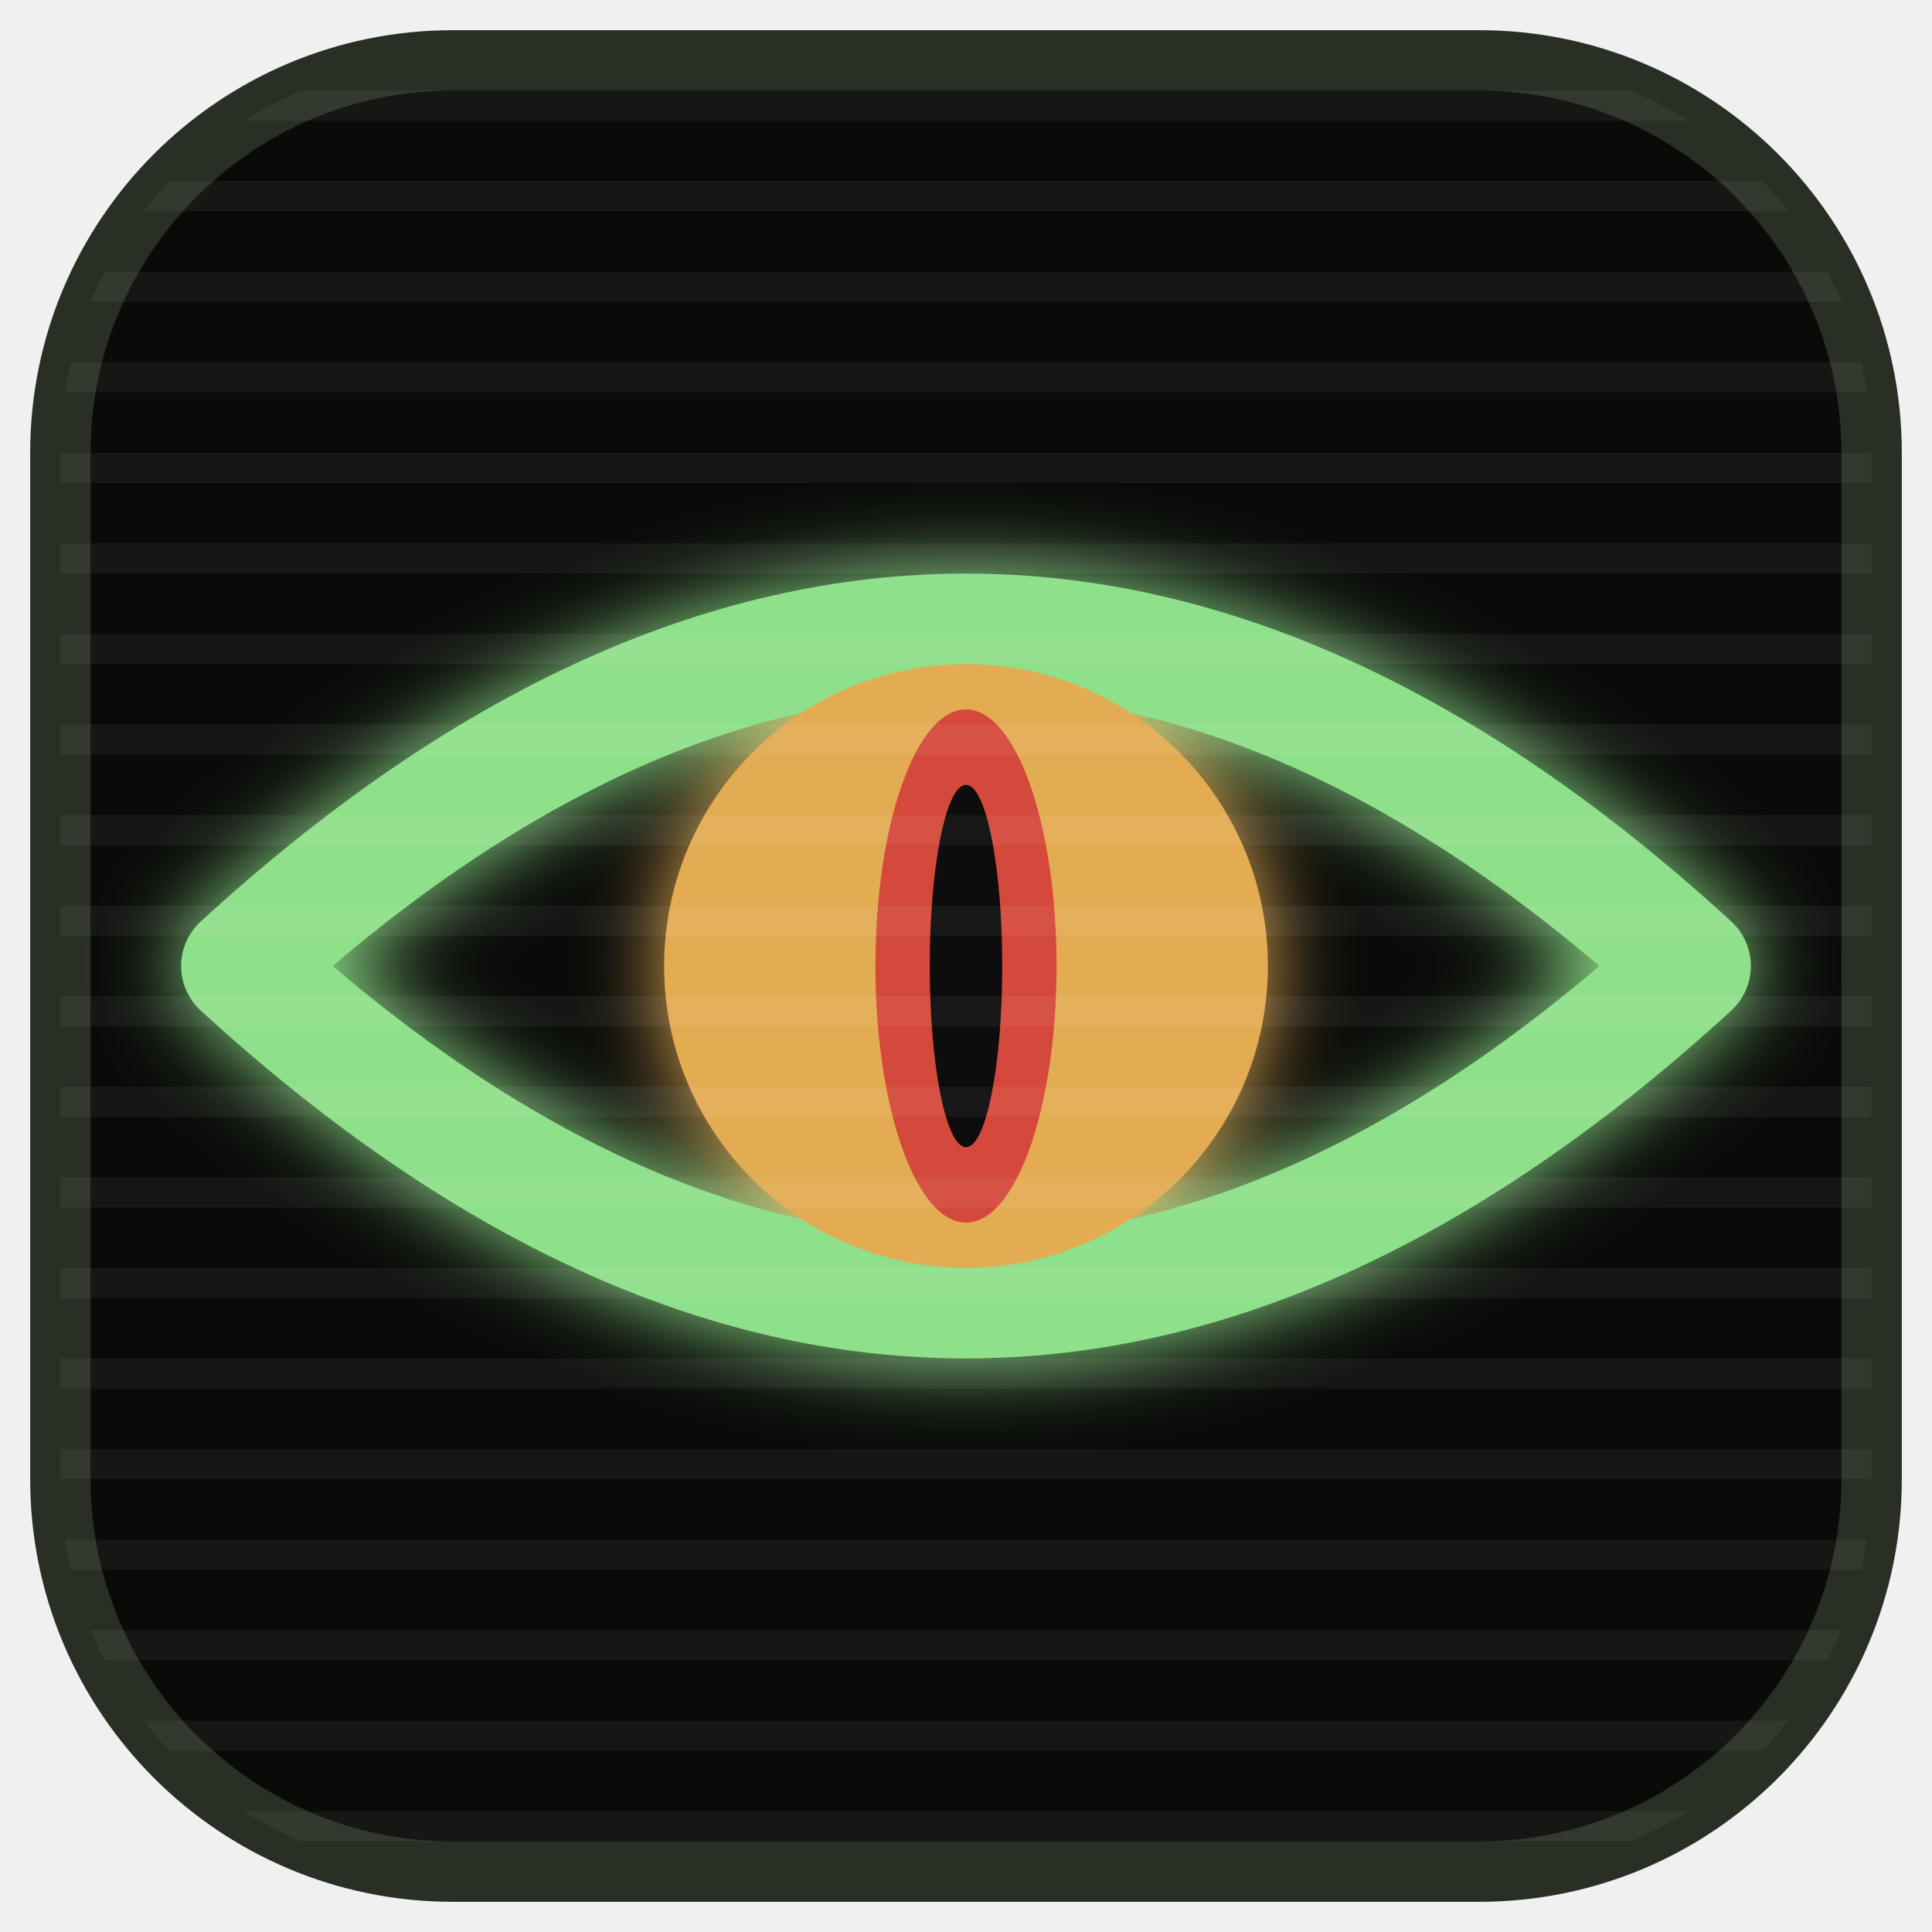
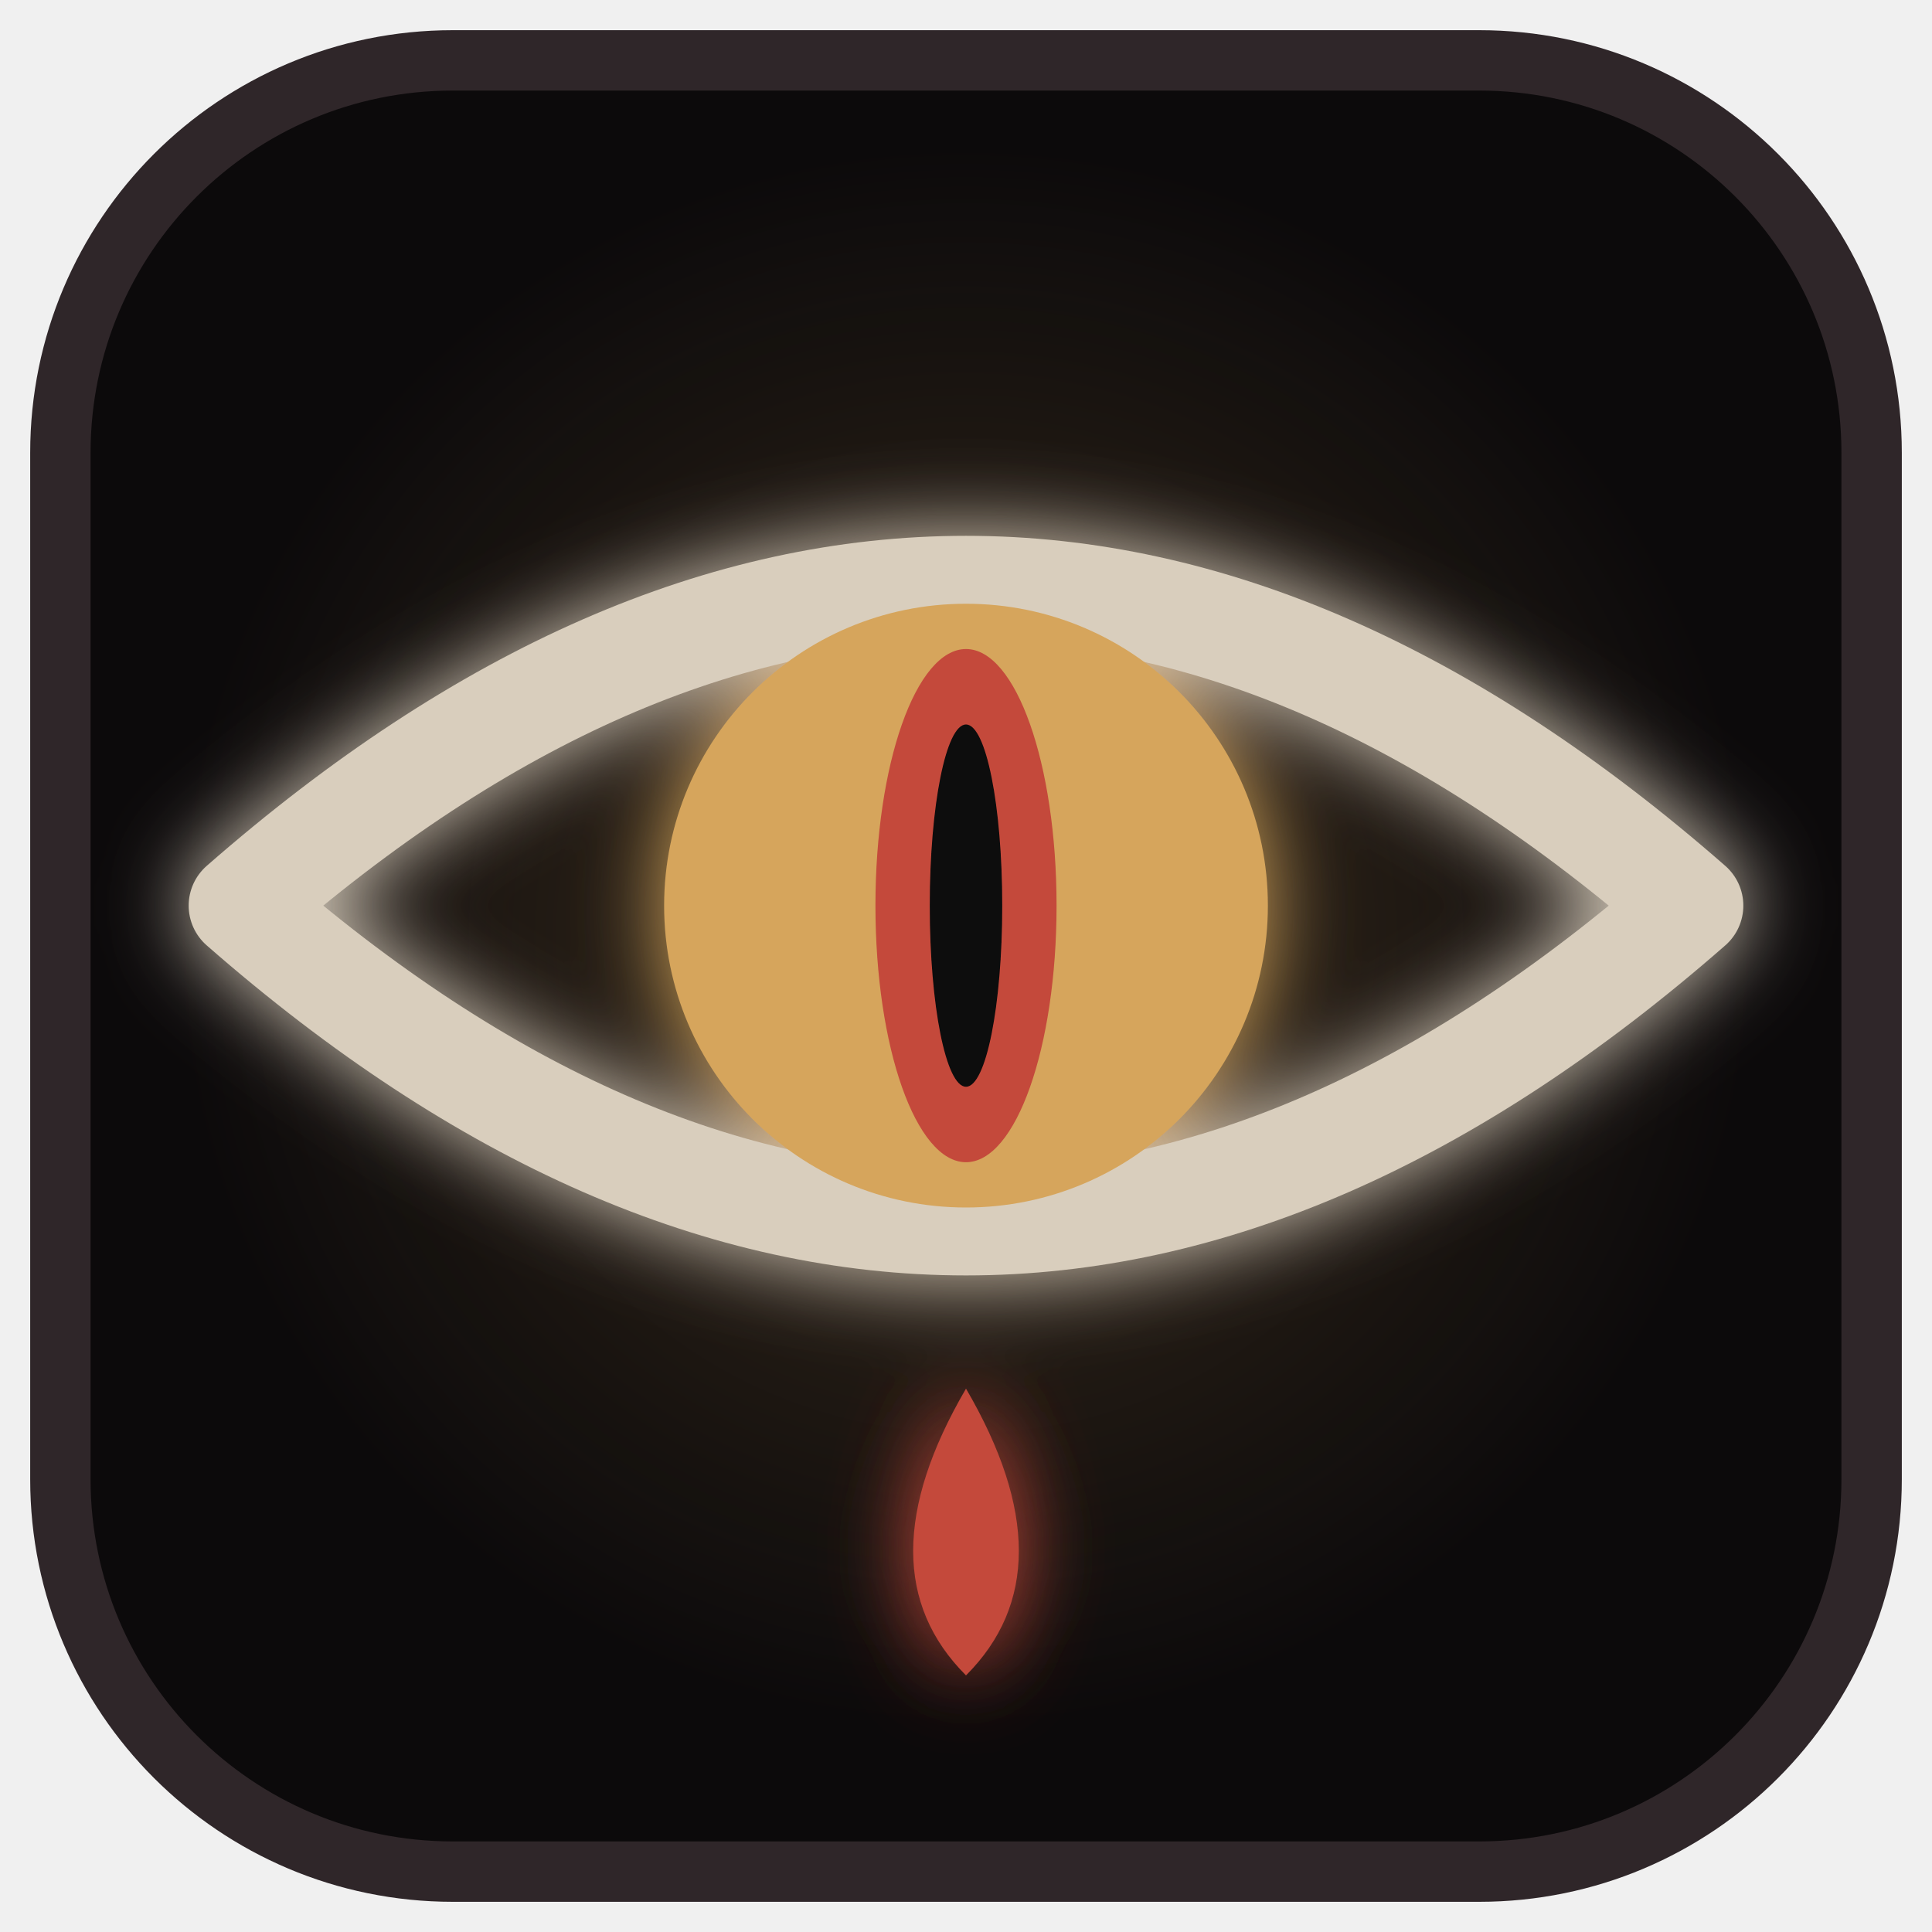
<svg xmlns="http://www.w3.org/2000/svg" viewBox="0 0 64 64">
  <defs>
    <filter id="glow" x="-30%" y="-30%" width="160%" height="160%">
      <feGaussianBlur stdDeviation="1.4" result="b" />
      <feMerge>
        <feMergeNode in="b" />
        <feMergeNode in="SourceGraphic" />
      </feMerge>
    </filter>
-     <pattern id="scan" width="4" height="3" patternUnits="userSpaceOnUse">
-       <rect width="4" height="1" fill="#ffffff" opacity=".05" />
-     </pattern>
+     <radialGradient id="candle" cx="50%" cy="50%" r="50%">
+       <stop offset="0" stop-color="#d6a55c" stop-opacity=".22" />
+       <stop offset="1" stop-color="#d6a55c" stop-opacity="0" />
+     </radialGradient>
  </defs>
-   <rect x="2" y="2" width="60" height="60" rx="13" fill="#0a0b09" stroke="#2a2f26" stroke-width="2" />
+   <rect x="2" y="2" width="60" height="60" rx="13" fill="#0c0a0b" stroke="#2f2629" stroke-width="2" />
+   <circle cx="32" cy="31" r="26" fill="url(#candle)" />
  <g filter="url(#glow)">
-     <path d="M8 32 Q32 10 56 32 Q32 54 8 32 Z" fill="none" stroke="#8fe08a" stroke-width="4" stroke-linejoin="round" />
-     <circle cx="32" cy="32" r="10" fill="#e3ac52" />
-     <ellipse cx="32" cy="32" rx="3" ry="8.5" fill="#d4483b" />
-     <ellipse cx="32" cy="32" rx="1.2" ry="6" fill="#0a0b09" />
+     <path d="M8 30 Q32 9 56 30 Q32 51 8 30 Z" fill="none" stroke="#d9cebd" stroke-width="3.5" stroke-linejoin="round" />
+     <circle cx="32" cy="30" r="10" fill="#d6a55c" />
+     <ellipse cx="32" cy="30" rx="3" ry="8.5" fill="#c4493b" />
+     <ellipse cx="32" cy="30" rx="1.2" ry="6" fill="#0c0a0b" />
+     <path d="M32 46 Q35.5 52 32 55.5 Q28.5 52 32 46 Z" fill="#c4493b" />
  </g>
-   <rect x="2" y="2" width="60" height="60" rx="13" fill="url(#scan)" />
</svg>
